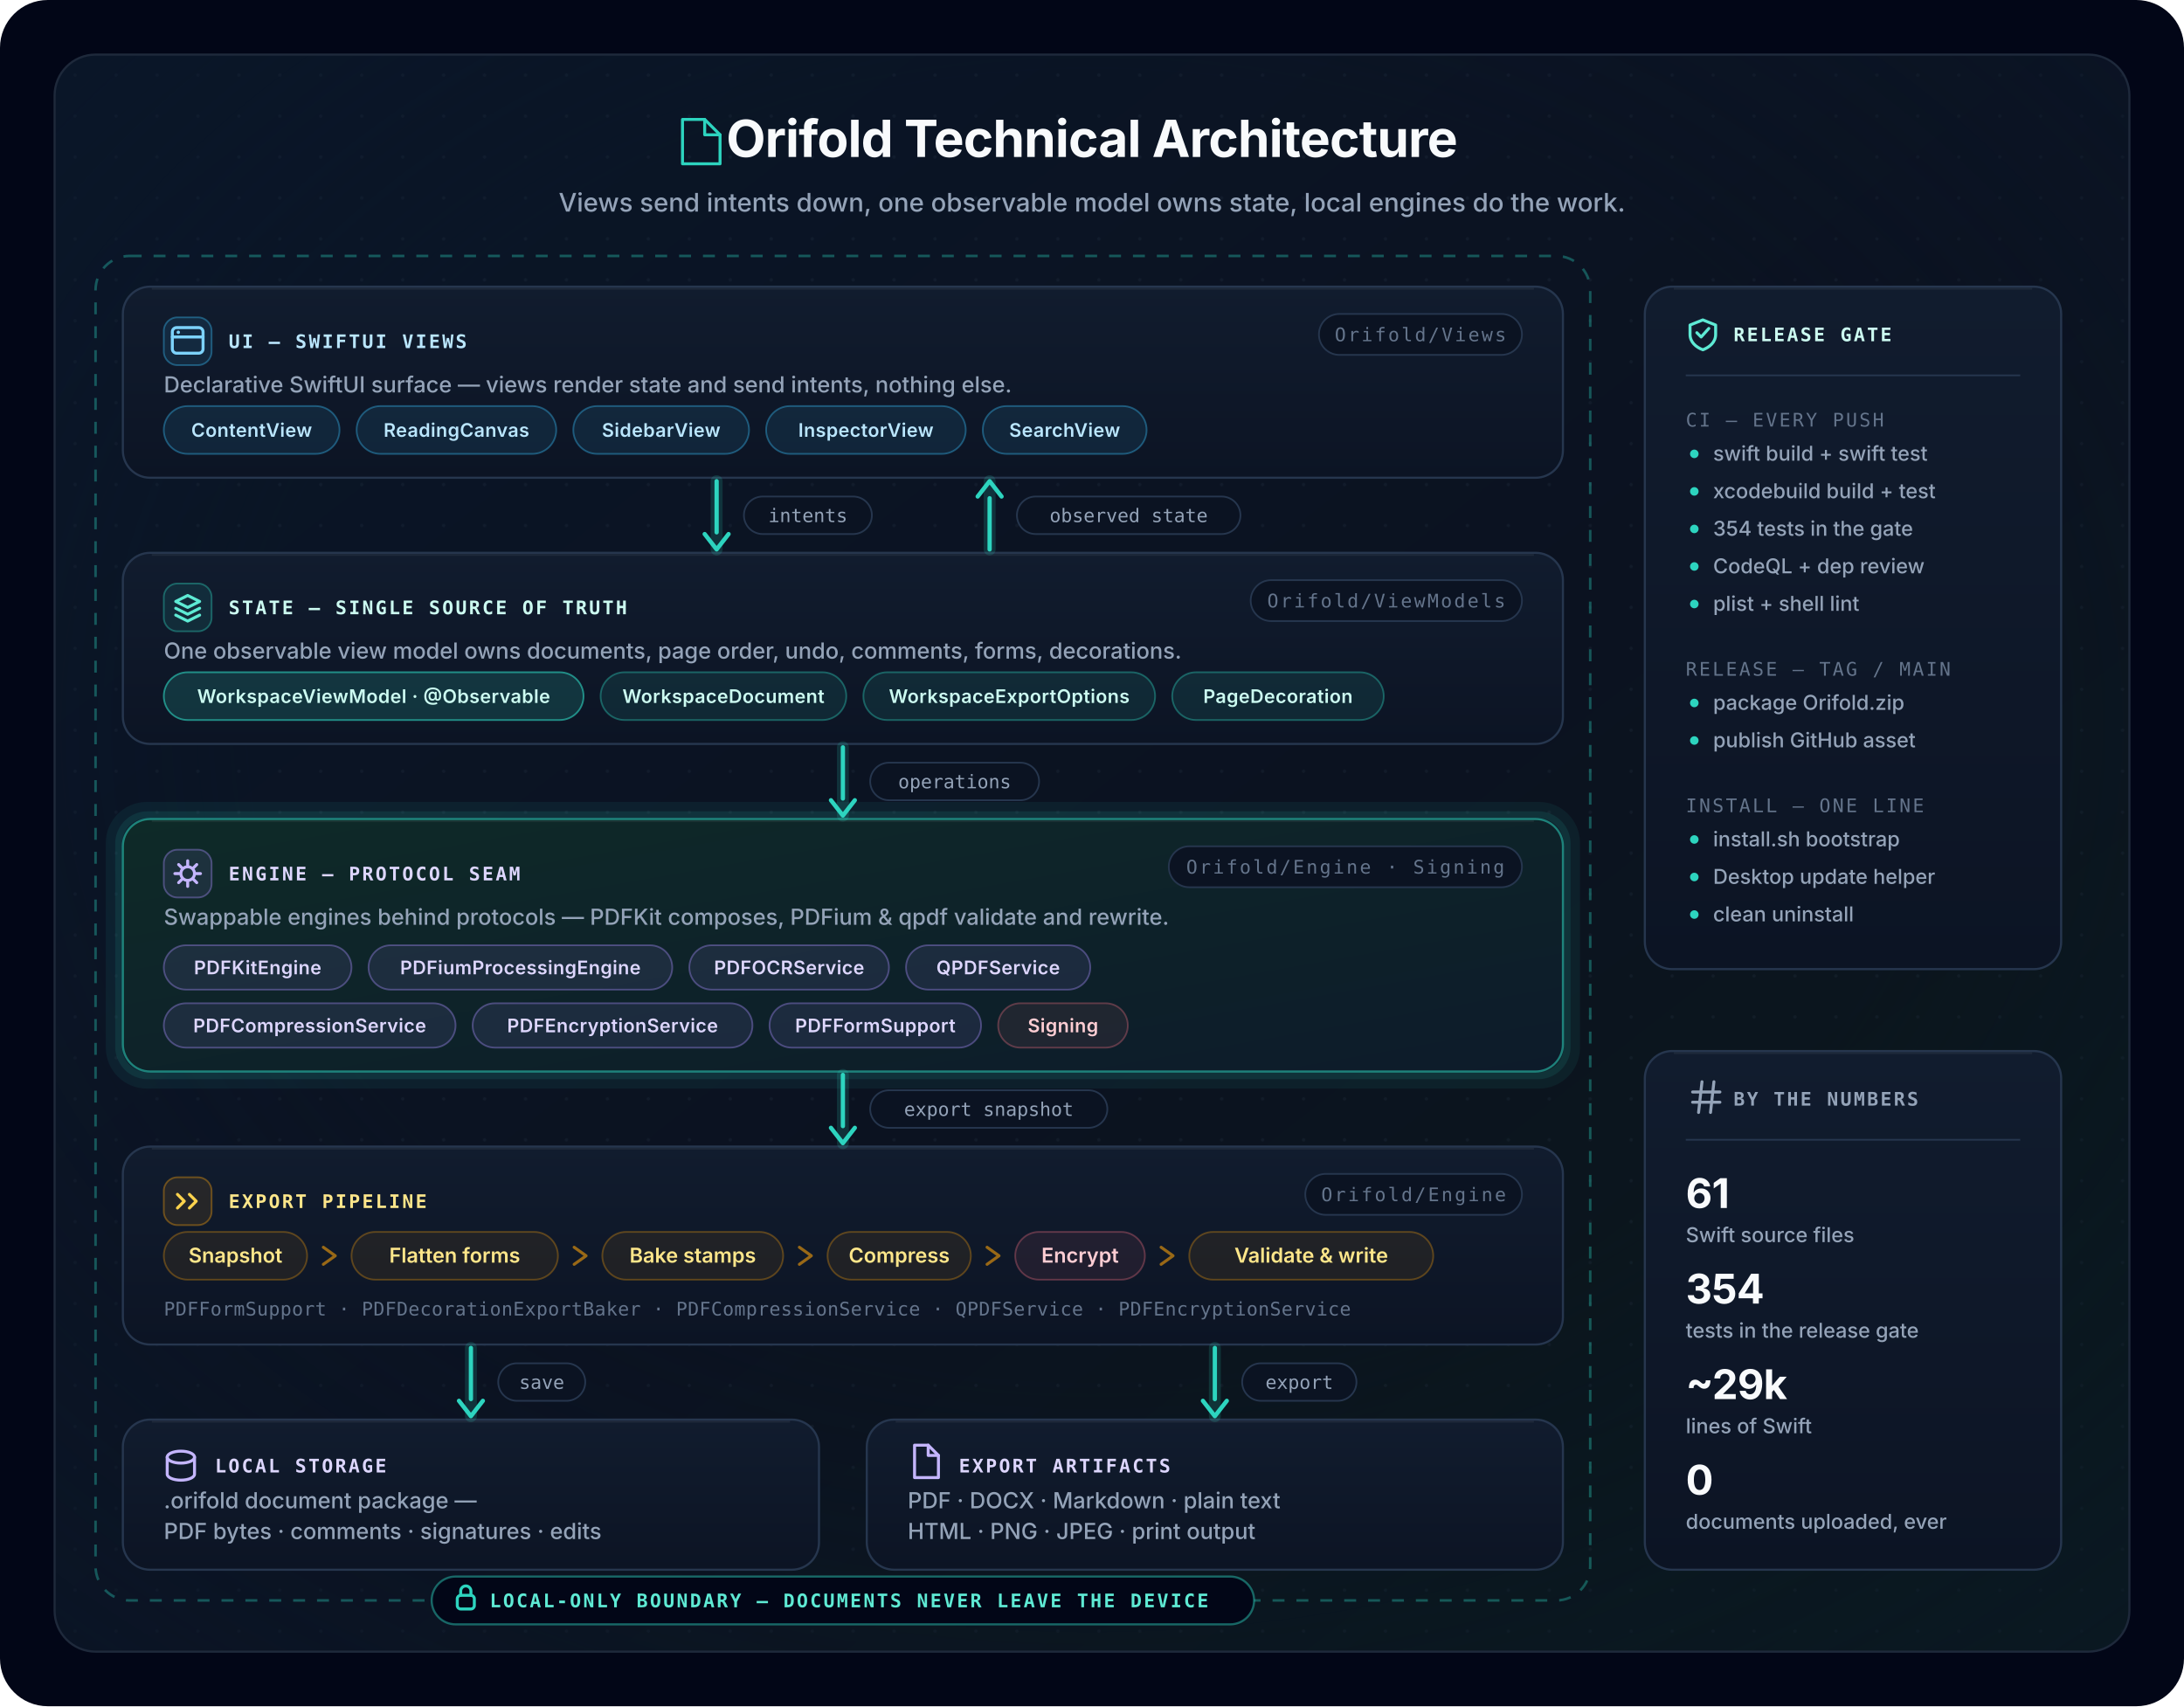
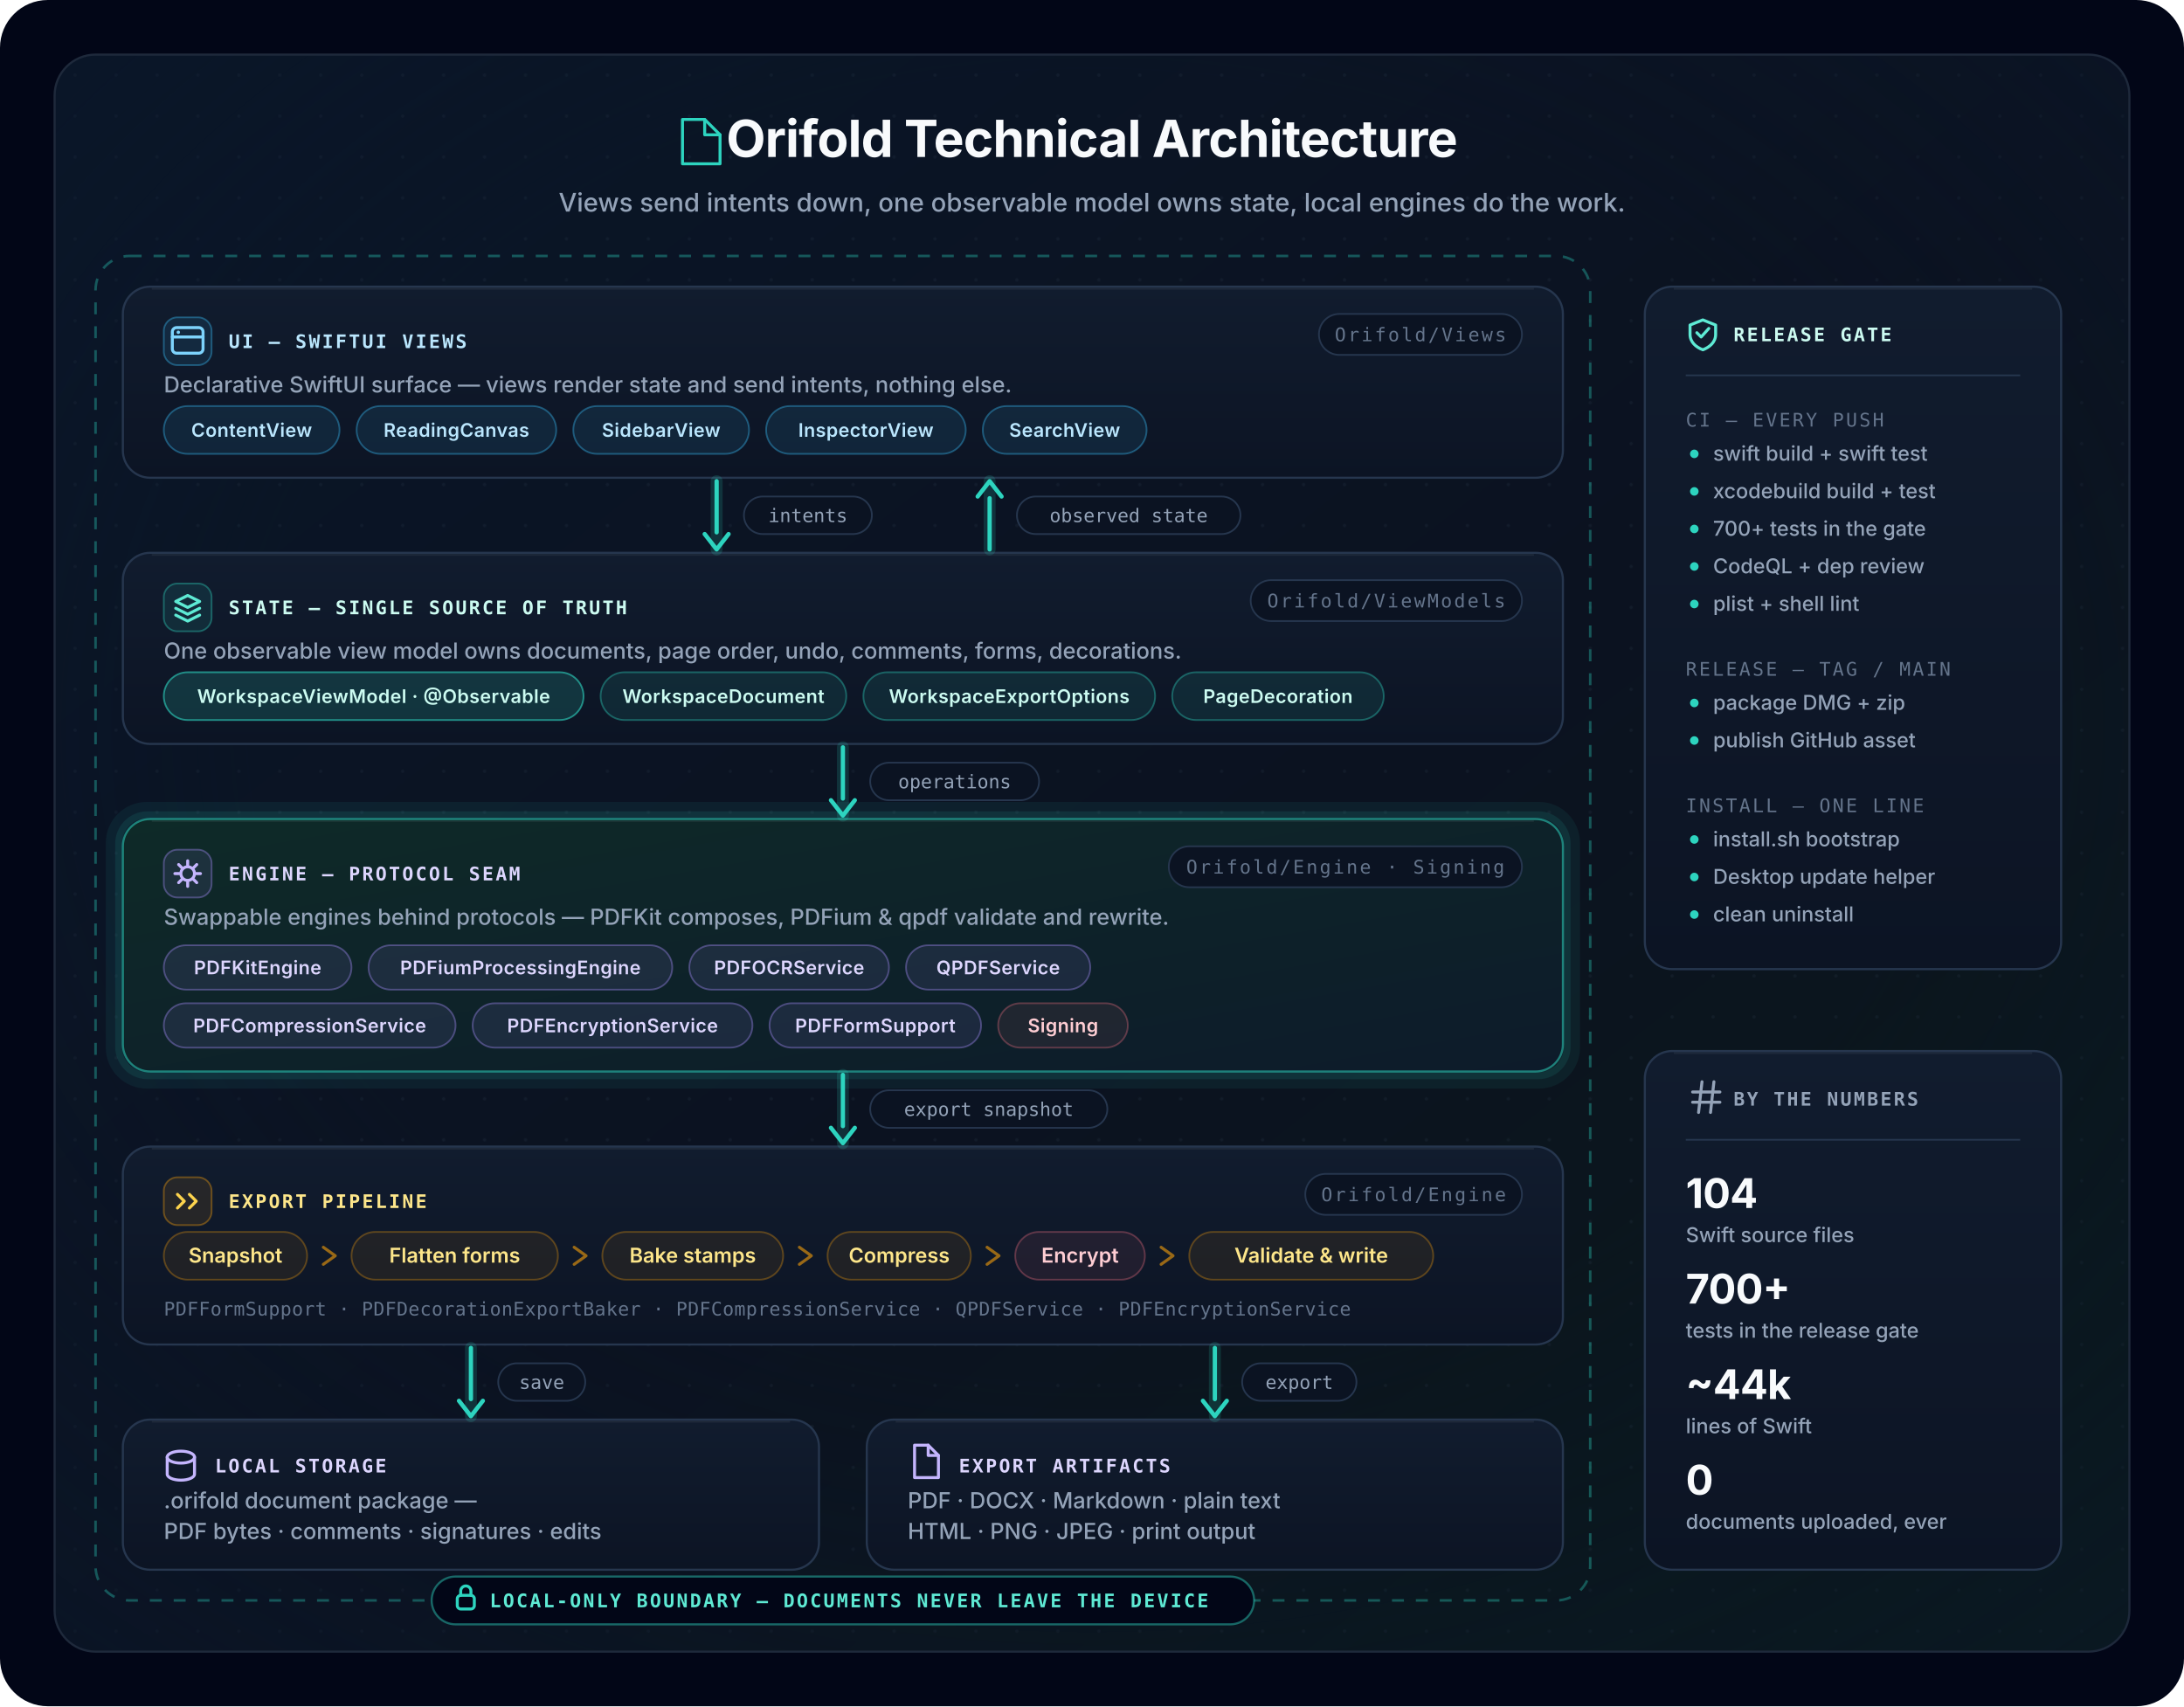
<svg xmlns="http://www.w3.org/2000/svg" width="1280" height="1000" viewBox="0 0 1280 1000" fill="none" role="img" aria-labelledby="title desc">
  <defs>
    <linearGradient id="gPanel" x1="0" y1="0" x2="1" y2="1">
      <stop offset="0" stop-color="#0A1628" />
      <stop offset="0.55" stop-color="#0B1220" />
      <stop offset="1" stop-color="#0A1A1A" />
    </linearGradient>
    <linearGradient id="gCard" x1="0" y1="0" x2="0" y2="1">
      <stop offset="0" stop-color="#111C2E" />
      <stop offset="1" stop-color="#0C1424" />
    </linearGradient>
    <linearGradient id="gHero" x1="0" y1="0" x2="1" y2="1">
      <stop offset="0" stop-color="#0E2A28" />
      <stop offset="1" stop-color="#0D1B2A" />
    </linearGradient>
    <radialGradient id="gFade" cx="0.5" cy="0.42" r="0.9">
      <stop offset="0.45" stop-color="#0A1628" stop-opacity="0" />
      <stop offset="1" stop-color="#0A1628" stop-opacity="0.75" />
    </radialGradient>
    <pattern id="dots" x="32" y="32" width="24" height="24" patternUnits="userSpaceOnUse">
      <circle cx="12" cy="12" r="1" fill="#334155" opacity="0.18" />
    </pattern>
    <style>
      .t     { font: 700 30px ui-sans-serif, system-ui, -apple-system, "Segoe UI", sans-serif; letter-spacing: -0.4px; fill: #F8FAFC; }
      .sub   { font: 450 15px ui-sans-serif, system-ui, -apple-system, "Segoe UI", sans-serif; fill: #94A3B8; }
      .body  { font: 450 13px ui-sans-serif, system-ui, -apple-system, "Segoe UI", sans-serif; fill: #94A3B8; }
      .eye   { font: 700 11px ui-monospace, "SF Mono", Menlo, Consolas, monospace; letter-spacing: 1.2px; }
      .code  { font: 500 11px ui-monospace, "SF Mono", Menlo, Consolas, monospace; letter-spacing: 0.2px; fill: #64748B; }
      .badge { font: 500 11px ui-monospace, "SF Mono", Menlo, Consolas, monospace; letter-spacing: 1.2px; fill: #64748B; }
      .chip  { font: 600 11px ui-sans-serif, system-ui, -apple-system, "Segoe UI", sans-serif; letter-spacing: 0.2px; }
      .pill  { font: 600 12px ui-sans-serif, system-ui, -apple-system, "Segoe UI", sans-serif; }
      .item  { font: 500 12px ui-sans-serif, system-ui, -apple-system, "Segoe UI", sans-serif; fill: #94A3B8; }
      .stat  { font: 700 24px ui-sans-serif, system-ui, -apple-system, "Segoe UI", sans-serif; letter-spacing: -0.3px; fill: #F8FAFC; }
      .lbl   { font: 500 11px ui-monospace, "SF Mono", Menlo, Consolas, monospace; fill: #94A3B8; }
      .ico   { stroke-width: 1.75; stroke-linecap: round; stroke-linejoin: round; fill: none; }
    </style>
  </defs>
  <rect width="1280" height="1000" rx="28" fill="#020617" />
  <rect x="32" y="32" width="1216" height="936" rx="24" fill="url(#gPanel)" />
  <rect x="32" y="32" width="1216" height="936" rx="24" fill="url(#dots)" />
  <rect x="32" y="32" width="1216" height="936" rx="24" fill="url(#gFade)" />
  <rect x="32" y="32" width="1216" height="936" rx="24" stroke="#1E293B" stroke-width="1.25" />
  <g class="ico" stroke="#2DD4BF">
    <path d="M400 70 h13 l9 9 v17 h-22 z" />
    <path d="M413 70 v9 h9" />
  </g>
  <text x="640" y="92" text-anchor="middle" class="t">Orifold Technical Architecture</text>
  <text x="640" y="124" text-anchor="middle" class="sub">Views send intents down, one observable model owns state, local engines do the work.</text>
  <rect x="56" y="150" width="876" height="788" rx="20" stroke="#2DD4BF" stroke-opacity="0.35" stroke-width="1.5" stroke-dasharray="7 7" />
  <g transform="translate(72 168)">
    <rect width="844" height="112" rx="16" fill="url(#gCard)" stroke="#26364E" stroke-width="1.25" />
    <path d="M17 1.25 H827" stroke="#F8FAFC" stroke-opacity="0.06" stroke-width="1" />
    <rect x="24" y="18" width="28" height="28" rx="8" fill="#38BDF8" fill-opacity="0.1" stroke="#38BDF8" stroke-opacity="0.38" />
    <g transform="translate(28 22)" class="ico" stroke="#7DD3FC">
      <rect x="1" y="2" width="18" height="15" rx="2.5" />
      <path d="M1 7.5 H19" />
      <circle cx="4.5" cy="4.75" r="1" fill="#7DD3FC" stroke="none" />
    </g>
    <text x="62" y="36" class="eye" fill="#BAE6FD">UI — SWIFTUI VIEWS</text>
    <rect x="701" y="16" width="119" height="24" rx="12" fill="#0B1322" stroke="#26364E" />
    <text x="760.5" y="32" text-anchor="middle" class="badge">Orifold/Views</text>
    <text x="24" y="62" class="body">Declarative SwiftUI surface — views render state and send intents, nothing else.</text>
    <g>
      <rect x="24" y="70" width="103" height="28" rx="14" fill="#38BDF8" fill-opacity="0.1" stroke="#38BDF8" stroke-opacity="0.38" />
      <text x="75.5" y="88" text-anchor="middle" class="chip" fill="#BAE6FD">ContentView</text>
      <rect x="137" y="70" width="117" height="28" rx="14" fill="#38BDF8" fill-opacity="0.1" stroke="#38BDF8" stroke-opacity="0.38" />
      <text x="195.5" y="88" text-anchor="middle" class="chip" fill="#BAE6FD">ReadingCanvas</text>
      <rect x="264" y="70" width="103" height="28" rx="14" fill="#38BDF8" fill-opacity="0.1" stroke="#38BDF8" stroke-opacity="0.38" />
      <text x="315.5" y="88" text-anchor="middle" class="chip" fill="#BAE6FD">SidebarView</text>
      <rect x="377" y="70" width="117" height="28" rx="14" fill="#38BDF8" fill-opacity="0.1" stroke="#38BDF8" stroke-opacity="0.38" />
      <text x="435.5" y="88" text-anchor="middle" class="chip" fill="#BAE6FD">InspectorView</text>
      <rect x="504" y="70" width="96" height="28" rx="14" fill="#38BDF8" fill-opacity="0.1" stroke="#38BDF8" stroke-opacity="0.38" />
      <text x="552" y="88" text-anchor="middle" class="chip" fill="#BAE6FD">SearchView</text>
    </g>
  </g>
  <g transform="translate(72 324)">
    <rect width="844" height="112" rx="16" fill="url(#gCard)" stroke="#26364E" stroke-width="1.25" />
    <path d="M17 1.25 H827" stroke="#F8FAFC" stroke-opacity="0.06" stroke-width="1" />
    <rect x="24" y="18" width="28" height="28" rx="8" fill="#2DD4BF" fill-opacity="0.1" stroke="#2DD4BF" stroke-opacity="0.38" />
    <g transform="translate(28 22)" class="ico" stroke="#5EEAD4">
      <path d="M3 6.5 l7 -3.5 7 3.5 -7 3.5 z" />
      <path d="M3 10.5 l7 3.5 7 -3.5" />
      <path d="M3 14.5 l7 3.5 7 -3.5" />
    </g>
    <text x="62" y="36" class="eye" fill="#CCFBF1">STATE — SINGLE SOURCE OF TRUTH</text>
    <rect x="661" y="16" width="159" height="24" rx="12" fill="#0B1322" stroke="#26364E" />
    <text x="740.5" y="32" text-anchor="middle" class="badge">Orifold/ViewModels</text>
    <text x="24" y="62" class="body">One observable view model owns documents, page order, undo, comments, forms, decorations.</text>
    <g>
      <rect x="24" y="70" width="246" height="28" rx="14" fill="#2DD4BF" fill-opacity="0.16" stroke="#2DD4BF" stroke-opacity="0.6" />
      <text x="147" y="88" text-anchor="middle" class="chip" fill="#CCFBF1">WorkspaceViewModel · @Observable</text>
      <rect x="280" y="70" width="144" height="28" rx="14" fill="#2DD4BF" fill-opacity="0.1" stroke="#2DD4BF" stroke-opacity="0.38" />
      <text x="352" y="88" text-anchor="middle" class="chip" fill="#CCFBF1">WorkspaceDocument</text>
      <rect x="434" y="70" width="171" height="28" rx="14" fill="#2DD4BF" fill-opacity="0.1" stroke="#2DD4BF" stroke-opacity="0.38" />
      <text x="519.5" y="88" text-anchor="middle" class="chip" fill="#CCFBF1">WorkspaceExportOptions</text>
      <rect x="615" y="70" width="124" height="28" rx="14" fill="#2DD4BF" fill-opacity="0.1" stroke="#2DD4BF" stroke-opacity="0.38" />
      <text x="677" y="88" text-anchor="middle" class="chip" fill="#CCFBF1">PageDecoration</text>
    </g>
  </g>
  <rect x="67" y="475" width="854" height="158" rx="19" stroke="#2DD4BF" stroke-opacity="0.07" stroke-width="10" />
  <rect x="69.5" y="477.5" width="849" height="153" rx="17" stroke="#2DD4BF" stroke-opacity="0.1" stroke-width="4" />
  <g transform="translate(72 480)">
    <rect width="844" height="148" rx="16" fill="url(#gHero)" stroke="#2DD4BF" stroke-opacity="0.55" stroke-width="1.25" />
    <path d="M17 1.25 H827" stroke="#F8FAFC" stroke-opacity="0.06" stroke-width="1" />
    <rect x="24" y="18" width="28" height="28" rx="8" fill="#A78BFA" fill-opacity="0.1" stroke="#A78BFA" stroke-opacity="0.38" />
    <g transform="translate(28 22)" class="ico" stroke="#C4B5FD">
      <circle cx="10" cy="10" r="4" />
      <path d="M10 2.5 v2.5 M10 15 v2.5 M2.5 10 h2.5 M15 10 h2.5 M4.7 4.7 l1.8 1.8 M13.5 13.5 l1.8 1.8 M15.3 4.7 l-1.8 1.8 M4.7 15.3 l1.8 -1.8" />
    </g>
    <text x="62" y="36" class="eye" fill="#DDD6FE">ENGINE — PROTOCOL SEAM</text>
    <rect x="613" y="16" width="207" height="24" rx="12" fill="#0B1322" stroke="#26364E" />
    <text x="716.5" y="32" text-anchor="middle" class="badge">Orifold/Engine · Signing</text>
    <text x="24" y="62" class="body">Swappable engines behind protocols — PDFKit composes, PDFium &amp; qpdf validate and rewrite.</text>
    <g>
      <rect x="24" y="74" width="110" height="26" rx="13" fill="#A78BFA" fill-opacity="0.1" stroke="#A78BFA" stroke-opacity="0.38" />
      <text x="79" y="91" text-anchor="middle" class="chip" fill="#DDD6FE">PDFKitEngine</text>
      <rect x="144" y="74" width="178" height="26" rx="13" fill="#A78BFA" fill-opacity="0.1" stroke="#A78BFA" stroke-opacity="0.38" />
      <text x="233" y="91" text-anchor="middle" class="chip" fill="#DDD6FE">PDFiumProcessingEngine</text>
      <rect x="332" y="74" width="117" height="26" rx="13" fill="#A78BFA" fill-opacity="0.1" stroke="#A78BFA" stroke-opacity="0.38" />
      <text x="390.5" y="91" text-anchor="middle" class="chip" fill="#DDD6FE">PDFOCRService</text>
      <rect x="459" y="74" width="108" height="26" rx="13" fill="#A78BFA" fill-opacity="0.1" stroke="#A78BFA" stroke-opacity="0.38" />
      <text x="513" y="91" text-anchor="middle" class="chip" fill="#DDD6FE">QPDFService</text>
      <rect x="24" y="108" width="171" height="26" rx="13" fill="#A78BFA" fill-opacity="0.1" stroke="#A78BFA" stroke-opacity="0.38" />
      <text x="109.5" y="125" text-anchor="middle" class="chip" fill="#DDD6FE">PDFCompressionService</text>
      <rect x="205" y="108" width="164" height="26" rx="13" fill="#A78BFA" fill-opacity="0.1" stroke="#A78BFA" stroke-opacity="0.38" />
      <text x="287" y="125" text-anchor="middle" class="chip" fill="#DDD6FE">PDFEncryptionService</text>
      <rect x="379" y="108" width="124" height="26" rx="13" fill="#A78BFA" fill-opacity="0.1" stroke="#A78BFA" stroke-opacity="0.38" />
      <text x="441" y="125" text-anchor="middle" class="chip" fill="#DDD6FE">PDFFormSupport</text>
      <rect x="513" y="108" width="76" height="26" rx="13" fill="#FB7185" fill-opacity="0.08" stroke="#FB7185" stroke-opacity="0.32" />
      <text x="551" y="125" text-anchor="middle" class="chip" fill="#FECDD3">Signing</text>
    </g>
  </g>
  <g transform="translate(72 672)">
    <rect width="844" height="116" rx="16" fill="url(#gCard)" stroke="#26364E" stroke-width="1.25" />
    <path d="M17 1.25 H827" stroke="#F8FAFC" stroke-opacity="0.06" stroke-width="1" />
    <rect x="24" y="18" width="28" height="28" rx="8" fill="#F59E0B" fill-opacity="0.1" stroke="#F59E0B" stroke-opacity="0.38" />
    <g transform="translate(28 22)" class="ico" stroke="#FCD34D">
      <path d="M4 6 l4 4 -4 4" />
      <path d="M11 6 l4 4 -4 4" />
    </g>
    <text x="62" y="36" class="eye" fill="#FDE68A">EXPORT PIPELINE</text>
    <rect x="693" y="16" width="127" height="24" rx="12" fill="#0B1322" stroke="#26364E" />
    <text x="756.5" y="32" text-anchor="middle" class="badge">Orifold/Engine</text>
    <g>
      <rect x="24" y="50" width="84" height="28" rx="14" fill="#F59E0B" fill-opacity="0.08" stroke="#F59E0B" stroke-opacity="0.32" />
      <text x="66" y="68" text-anchor="middle" class="pill" fill="#FDE68A">Snapshot</text>
      <path d="M117.5 59 l7 5 -7 5" class="ico" stroke="#F59E0B" stroke-opacity="0.6" />
      <rect x="134" y="50" width="121" height="28" rx="14" fill="#F59E0B" fill-opacity="0.08" stroke="#F59E0B" stroke-opacity="0.32" />
      <text x="194.5" y="68" text-anchor="middle" class="pill" fill="#FDE68A">Flatten forms</text>
      <path d="M264.5 59 l7 5 -7 5" class="ico" stroke="#F59E0B" stroke-opacity="0.6" />
      <rect x="281" y="50" width="106" height="28" rx="14" fill="#F59E0B" fill-opacity="0.08" stroke="#F59E0B" stroke-opacity="0.32" />
      <text x="334" y="68" text-anchor="middle" class="pill" fill="#FDE68A">Bake stamps</text>
      <path d="M396.5 59 l7 5 -7 5" class="ico" stroke="#F59E0B" stroke-opacity="0.6" />
      <rect x="413" y="50" width="84" height="28" rx="14" fill="#F59E0B" fill-opacity="0.08" stroke="#F59E0B" stroke-opacity="0.32" />
      <text x="455" y="68" text-anchor="middle" class="pill" fill="#FDE68A">Compress</text>
      <path d="M506.5 59 l7 5 -7 5" class="ico" stroke="#F59E0B" stroke-opacity="0.6" />
      <rect x="523" y="50" width="76" height="28" rx="14" fill="#FB7185" fill-opacity="0.08" stroke="#FB7185" stroke-opacity="0.32" />
      <text x="561" y="68" text-anchor="middle" class="pill" fill="#FECDD3">Encrypt</text>
      <path d="M608.5 59 l7 5 -7 5" class="ico" stroke="#F59E0B" stroke-opacity="0.6" />
      <rect x="625" y="50" width="143" height="28" rx="14" fill="#F59E0B" fill-opacity="0.08" stroke="#F59E0B" stroke-opacity="0.32" />
      <text x="696.5" y="68" text-anchor="middle" class="pill" fill="#FDE68A">Validate &amp; write</text>
    </g>
    <text x="24" y="99" class="code">PDFFormSupport · PDFDecorationExportBaker · PDFCompressionService · QPDFService · PDFEncryptionService</text>
  </g>
  <g transform="translate(72 832)">
    <rect width="408" height="88" rx="16" fill="url(#gCard)" stroke="#26364E" stroke-width="1.25" />
    <path d="M17 1.25 H391" stroke="#F8FAFC" stroke-opacity="0.06" stroke-width="1" />
    <g class="ico" stroke="#C4B5FD">
      <ellipse cx="34" cy="22" rx="8" ry="3.5" />
      <path d="M26 22 v10 a8 3.5 0 0 0 16 0 v-10" />
    </g>
    <text x="54" y="31" class="eye" fill="#DDD6FE">LOCAL STORAGE</text>
    <text x="24" y="52" class="body">.orifold document package —</text>
    <text x="24" y="70" class="body">PDF bytes · comments · signatures · edits</text>
  </g>
  <g transform="translate(508 832)">
    <rect width="408" height="88" rx="16" fill="url(#gCard)" stroke="#26364E" stroke-width="1.25" />
    <path d="M17 1.25 H391" stroke="#F8FAFC" stroke-opacity="0.06" stroke-width="1" />
    <g class="ico" stroke="#C4B5FD">
      <path d="M28 15 h8 l6 6 v13 h-14 z" />
      <path d="M36 15 v6 h6" />
    </g>
    <text x="54" y="31" class="eye" fill="#DDD6FE">EXPORT ARTIFACTS</text>
    <text x="24" y="52" class="body">PDF · DOCX · Markdown · plain text</text>
    <text x="24" y="70" class="body">HTML · PNG · JPEG · print output</text>
  </g>
  <g>
    <rect x="253" y="924" width="482" height="28" rx="14" fill="#020617" stroke="#2DD4BF" stroke-opacity="0.45" stroke-width="1.25" />
    <g class="ico" stroke="#2DD4BF" stroke-width="1.5">
      <rect x="268" y="935" width="10" height="8" rx="2" />
      <path d="M270 935 v-2.5 a3 3 0 0 1 6 0 V935" />
    </g>
    <text x="287" y="942" class="eye" fill="#5EEAD4">LOCAL-ONLY BOUNDARY — DOCUMENTS NEVER LEAVE THE DEVICE</text>
  </g>
  <g transform="translate(964 168)">
    <rect width="244" height="400" rx="16" fill="url(#gCard)" stroke="#26364E" stroke-width="1.25" />
    <path d="M17 1.25 H227" stroke="#F8FAFC" stroke-opacity="0.06" stroke-width="1" />
    <g class="ico" stroke="#5EEAD4">
      <path d="M34 19.5 l7.5 3 v5.5 c0 4.5 -3.5 7.5 -7.5 9 c-4 -1.5 -7.5 -4.5 -7.5 -9 v-5.5 z" />
      <path d="M30.5 27 l2.5 2.5 4.5 -5" />
    </g>
    <text x="52" y="32" class="eye" fill="#CCFBF1">RELEASE GATE</text>
    <path d="M24 52 H220" stroke="#26364E" />
    <text x="24" y="82" class="badge">CI — EVERY PUSH</text>
    <circle cx="29" cy="98" r="2.5" fill="#2DD4BF" />
    <text x="40" y="102" class="item">swift build + swift test</text>
    <circle cx="29" cy="120" r="2.5" fill="#2DD4BF" />
    <text x="40" y="124" class="item">xcodebuild build + test</text>
    <circle cx="29" cy="142" r="2.5" fill="#2DD4BF" />
-     <text x="40" y="146" class="item">354 tests in the gate</text>
+     <text x="40" y="146" class="item">700+ tests in the gate</text>
    <circle cx="29" cy="164" r="2.5" fill="#2DD4BF" />
    <text x="40" y="168" class="item">CodeQL + dep review</text>
    <circle cx="29" cy="186" r="2.5" fill="#2DD4BF" />
    <text x="40" y="190" class="item">plist + shell lint</text>
    <text x="24" y="228" class="badge">RELEASE — TAG / MAIN</text>
    <circle cx="29" cy="244" r="2.5" fill="#2DD4BF" />
-     <text x="40" y="248" class="item">package Orifold.zip</text>
+     <text x="40" y="248" class="item">package DMG + zip</text>
    <circle cx="29" cy="266" r="2.5" fill="#2DD4BF" />
    <text x="40" y="270" class="item">publish GitHub asset</text>
    <text x="24" y="308" class="badge">INSTALL — ONE LINE</text>
    <circle cx="29" cy="324" r="2.5" fill="#2DD4BF" />
    <text x="40" y="328" class="item">install.sh bootstrap</text>
    <circle cx="29" cy="346" r="2.5" fill="#2DD4BF" />
    <text x="40" y="350" class="item">Desktop update helper</text>
    <circle cx="29" cy="368" r="2.5" fill="#2DD4BF" />
    <text x="40" y="372" class="item">clean uninstall</text>
  </g>
  <g transform="translate(964 616)">
    <rect width="244" height="304" rx="16" fill="url(#gCard)" stroke="#26364E" stroke-width="1.25" />
    <path d="M17 1.25 H227" stroke="#F8FAFC" stroke-opacity="0.06" stroke-width="1" />
    <g class="ico" stroke="#94A3B8">
      <path d="M28 24 h16 M28 30 h16" />
      <path d="M33.5 18 l-2 18 M40.5 18 l-2 18" />
    </g>
    <text x="52" y="32" class="eye" fill="#94A3B8">BY THE NUMBERS</text>
    <path d="M24 52 H220" stroke="#26364E" />
-     <text x="24" y="92" class="stat">61</text>
+     <text x="24" y="92" class="stat">104</text>
    <text x="24" y="112" class="item">Swift source files</text>
-     <text x="24" y="148" class="stat">354</text>
+     <text x="24" y="148" class="stat">700+</text>
    <text x="24" y="168" class="item">tests in the release gate</text>
-     <text x="24" y="204" class="stat">~29k</text>
+     <text x="24" y="204" class="stat">~44k</text>
    <text x="24" y="224" class="item">lines of Swift</text>
    <text x="24" y="260" class="stat">0</text>
    <text x="24" y="280" class="item">documents uploaded, ever</text>
  </g>
  <g>
    <path d="M420 282 V322" stroke="#2DD4BF" stroke-opacity="0.16" stroke-width="7" stroke-linecap="round" />
    <path d="M420 282 V312" stroke="#2DD4BF" stroke-width="2.5" stroke-linecap="round" />
    <path d="M413 313 L420 322 L427 313" stroke="#2DD4BF" stroke-width="2.5" stroke-linecap="round" stroke-linejoin="round" fill="none" />
    <rect x="436" y="291" width="75" height="22" rx="11" fill="#0B1322" stroke="#26364E" />
    <text x="473.5" y="306" text-anchor="middle" class="lbl">intents</text>
    <path d="M580 322 V282" stroke="#2DD4BF" stroke-opacity="0.16" stroke-width="7" stroke-linecap="round" />
    <path d="M580 322 V292" stroke="#2DD4BF" stroke-width="2.5" stroke-linecap="round" />
    <path d="M573 291 L580 282 L587 291" stroke="#2DD4BF" stroke-width="2.5" stroke-linecap="round" stroke-linejoin="round" fill="none" />
    <rect x="596" y="291" width="131" height="22" rx="11" fill="#0B1322" stroke="#26364E" />
    <text x="661.5" y="306" text-anchor="middle" class="lbl">observed state</text>
    <path d="M494 438 V478" stroke="#2DD4BF" stroke-opacity="0.16" stroke-width="7" stroke-linecap="round" />
    <path d="M494 438 V468" stroke="#2DD4BF" stroke-width="2.5" stroke-linecap="round" />
    <path d="M487 469 L494 478 L501 469" stroke="#2DD4BF" stroke-width="2.5" stroke-linecap="round" stroke-linejoin="round" fill="none" />
    <rect x="510" y="447" width="99" height="22" rx="11" fill="#0B1322" stroke="#26364E" />
    <text x="559.5" y="462" text-anchor="middle" class="lbl">operations</text>
    <path d="M494 630 V670" stroke="#2DD4BF" stroke-opacity="0.16" stroke-width="7" stroke-linecap="round" />
    <path d="M494 630 V660" stroke="#2DD4BF" stroke-width="2.5" stroke-linecap="round" />
    <path d="M487 661 L494 670 L501 661" stroke="#2DD4BF" stroke-width="2.5" stroke-linecap="round" stroke-linejoin="round" fill="none" />
    <rect x="510" y="639" width="139" height="22" rx="11" fill="#0B1322" stroke="#26364E" />
    <text x="579.5" y="654" text-anchor="middle" class="lbl">export snapshot</text>
    <path d="M276 790 V830" stroke="#2DD4BF" stroke-opacity="0.16" stroke-width="7" stroke-linecap="round" />
    <path d="M276 790 V820" stroke="#2DD4BF" stroke-width="2.5" stroke-linecap="round" />
    <path d="M269 821 L276 830 L283 821" stroke="#2DD4BF" stroke-width="2.5" stroke-linecap="round" stroke-linejoin="round" fill="none" />
    <rect x="292" y="799" width="51" height="22" rx="11" fill="#0B1322" stroke="#26364E" />
    <text x="317.5" y="814" text-anchor="middle" class="lbl">save</text>
    <path d="M712 790 V830" stroke="#2DD4BF" stroke-opacity="0.16" stroke-width="7" stroke-linecap="round" />
    <path d="M712 790 V820" stroke="#2DD4BF" stroke-width="2.5" stroke-linecap="round" />
    <path d="M705 821 L712 830 L719 821" stroke="#2DD4BF" stroke-width="2.5" stroke-linecap="round" stroke-linejoin="round" fill="none" />
    <rect x="728" y="799" width="67" height="22" rx="11" fill="#0B1322" stroke="#26364E" />
    <text x="761.5" y="814" text-anchor="middle" class="lbl">export</text>
  </g>
</svg>
